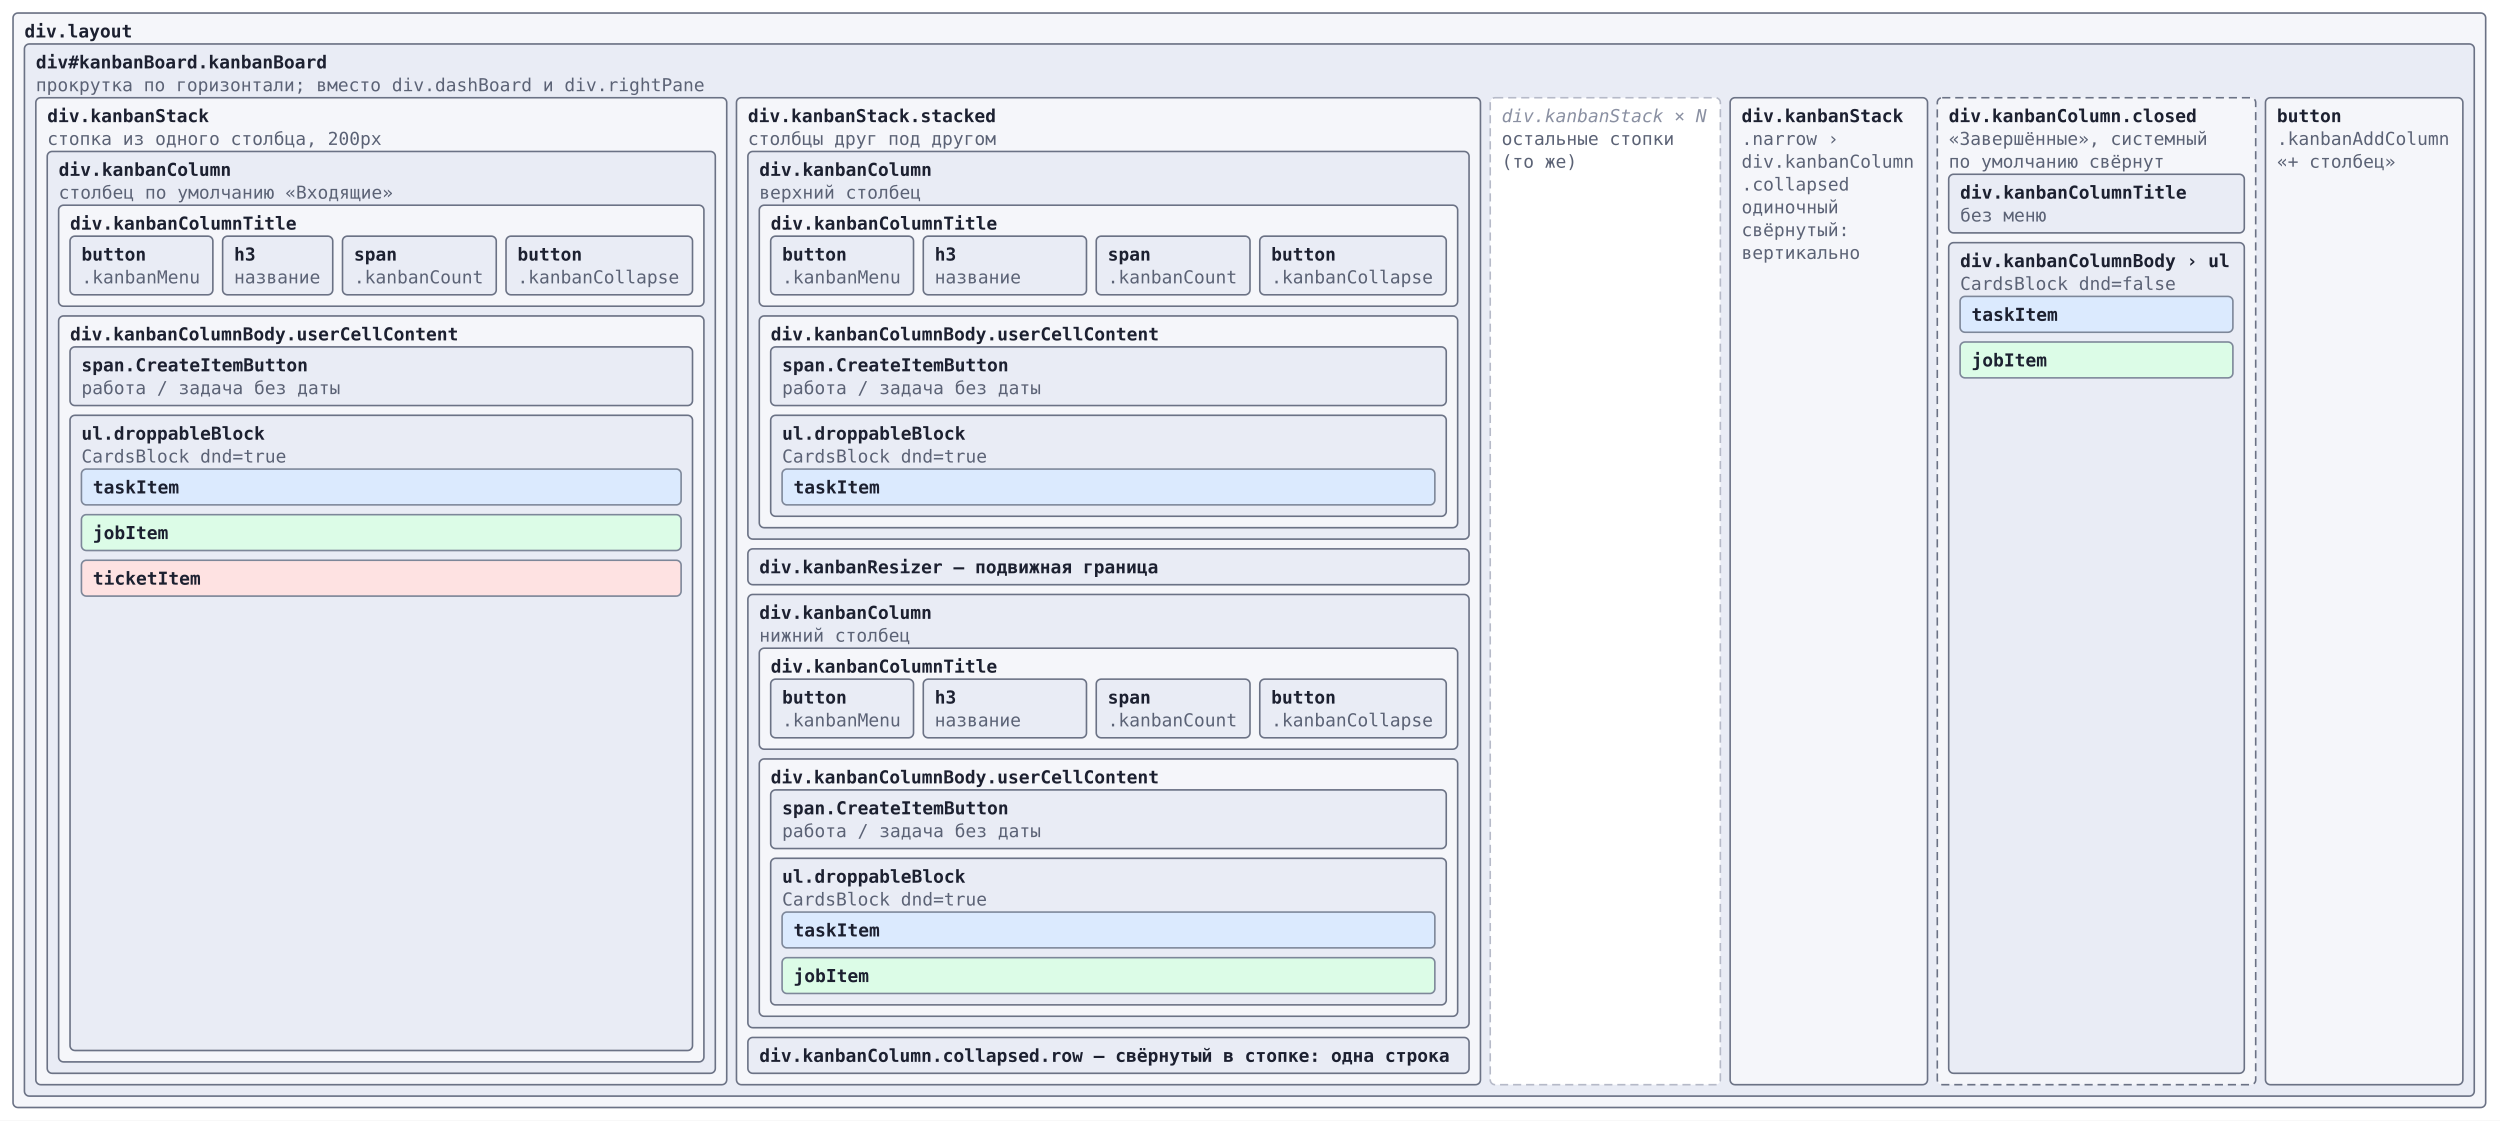
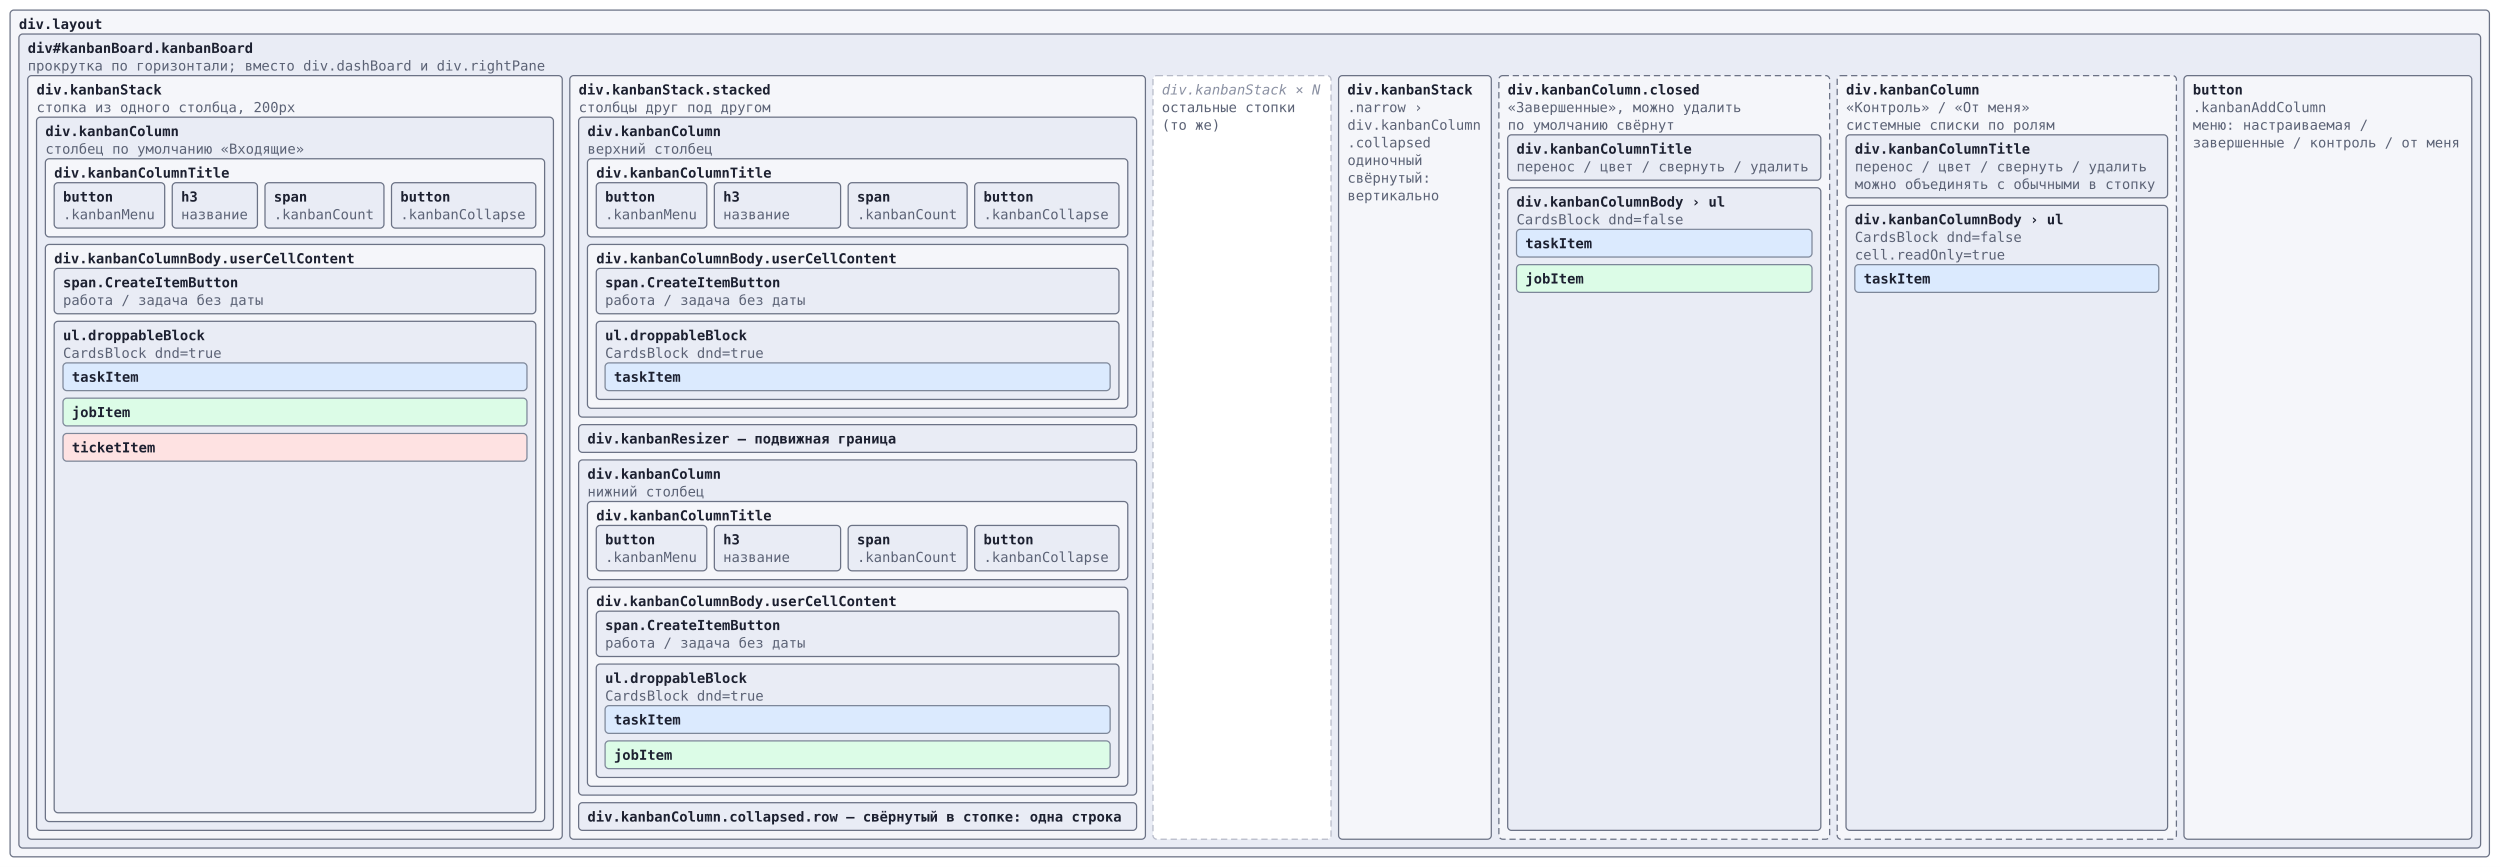
- <svg xmlns="http://www.w3.org/2000/svg" viewBox="0 0 1535 688" width="1535" height="688">
+ <svg xmlns="http://www.w3.org/2000/svg" viewBox="0 0 1984 688" width="1984" height="688">
  <style>text{font:11px Consolas,Menlo,'DejaVu Sans Mono',monospace;fill:#1c2030}.t{font-weight:bold}.n{fill:#5b6275}.g{fill:#8a90a2;font-style:italic}</style>
-   <rect width="1535" height="688" fill="#ffffff" />
-   <rect x="8" y="8" width="1518.2" height="672" rx="3" fill="#f5f6fa" stroke="#6b7285" />
+   <rect width="1984" height="688" fill="#ffffff" />
+   <rect x="8" y="8" width="1967.6" height="672" rx="3" fill="#f5f6fa" stroke="#6b7285" />
  <text x="15" y="23" class="t">div.layout</text>
-   <rect x="15" y="27" width="1504.2" height="646" rx="3" fill="#e9ecf5" stroke="#6b7285" />
+   <rect x="15" y="27" width="1953.6" height="646" rx="3" fill="#e9ecf5" stroke="#6b7285" />
  <text x="22" y="42" class="t">div#kanbanBoard.kanbanBoard</text>
  <text x="22" y="56" class="n">прокрутка по горизонтали; вместо div.dashBoard и div.rightPane</text>
  <rect x="22" y="60" width="424.2" height="606" rx="3" fill="#f5f6fa" stroke="#6b7285" />
  <text x="29" y="75" class="t">div.kanbanStack</text>
  <text x="29" y="89" class="n">стопка из одного столбца, 200px</text>
  <rect x="29" y="93" width="410.2" height="566" rx="3" fill="#e9ecf5" stroke="#6b7285" />
  <text x="36" y="108" class="t">div.kanbanColumn</text>
  <text x="36" y="122" class="n">столбец по умолчанию «Входящие»</text>
  <rect x="36" y="126" width="396.2" height="62" rx="3" fill="#f5f6fa" stroke="#6b7285" />
  <text x="43" y="141" class="t">div.kanbanColumnTitle</text>
  <rect x="43" y="145" width="87.7" height="36" rx="3" fill="#e9ecf5" stroke="#6b7285" />
  <text x="50" y="160" class="t">button</text>
  <text x="50" y="174" class="n">.kanbanMenu</text>
  <rect x="136.7" y="145" width="67.6" height="36" rx="3" fill="#e9ecf5" stroke="#6b7285" />
  <text x="143.7" y="160" class="t">h3</text>
  <text x="143.7" y="174" class="n">название</text>
  <rect x="210.3" y="145" width="94.4" height="36" rx="3" fill="#e9ecf5" stroke="#6b7285" />
  <text x="217.3" y="160" class="t">span</text>
  <text x="217.3" y="174" class="n">.kanbanCount</text>
  <rect x="310.7" y="145" width="114.5" height="36" rx="3" fill="#e9ecf5" stroke="#6b7285" />
  <text x="317.7" y="160" class="t">button</text>
  <text x="317.7" y="174" class="n">.kanbanCollapse</text>
  <rect x="36" y="194" width="396.2" height="458" rx="3" fill="#f5f6fa" stroke="#6b7285" />
  <text x="43" y="209" class="t">div.kanbanColumnBody.userCellContent</text>
  <rect x="43" y="213" width="382.2" height="36" rx="3" fill="#e9ecf5" stroke="#6b7285" />
  <text x="50" y="228" class="t">span.CreateItemButton</text>
  <text x="50" y="242" class="n">работа / задача без даты</text>
  <rect x="43" y="255" width="382.2" height="390" rx="3" fill="#e9ecf5" stroke="#6b7285" />
  <text x="50" y="270" class="t">ul.droppableBlock</text>
  <text x="50" y="284" class="n">CardsBlock dnd=true</text>
  <rect x="50" y="288" width="368.2" height="22" rx="3" fill="#dbeafe" stroke="#7d8799" />
  <text x="57" y="303" class="t">taskItem</text>
  <rect x="50" y="316" width="368.2" height="22" rx="3" fill="#dcfce7" stroke="#7d8799" />
  <text x="57" y="331" class="t">jobItem</text>
  <rect x="50" y="344" width="368.2" height="22" rx="3" fill="#fee2e2" stroke="#7d8799" />
  <text x="57" y="359" class="t">ticketItem</text>
  <rect x="452.2" y="60" width="456.8" height="606" rx="3" fill="#f5f6fa" stroke="#6b7285" />
  <text x="459.2" y="75" class="t">div.kanbanStack.stacked</text>
  <text x="459.2" y="89" class="n">столбцы друг под другом</text>
  <rect x="459.2" y="93" width="442.8" height="238" rx="3" fill="#e9ecf5" stroke="#6b7285" />
  <text x="466.2" y="108" class="t">div.kanbanColumn</text>
  <text x="466.2" y="122" class="n">верхний столбец</text>
  <rect x="466.2" y="126" width="428.8" height="62" rx="3" fill="#f5f6fa" stroke="#6b7285" />
  <text x="473.2" y="141" class="t">div.kanbanColumnTitle</text>
  <rect x="473.2" y="145" width="87.7" height="36" rx="3" fill="#e9ecf5" stroke="#6b7285" />
  <text x="480.2" y="160" class="t">button</text>
  <text x="480.2" y="174" class="n">.kanbanMenu</text>
  <rect x="566.9" y="145" width="100.2" height="36" rx="3" fill="#e9ecf5" stroke="#6b7285" />
  <text x="573.9" y="160" class="t">h3</text>
  <text x="573.9" y="174" class="n">название</text>
  <rect x="673.1" y="145" width="94.4" height="36" rx="3" fill="#e9ecf5" stroke="#6b7285" />
  <text x="680.1" y="160" class="t">span</text>
  <text x="680.1" y="174" class="n">.kanbanCount</text>
  <rect x="773.5" y="145" width="114.5" height="36" rx="3" fill="#e9ecf5" stroke="#6b7285" />
  <text x="780.5" y="160" class="t">button</text>
  <text x="780.5" y="174" class="n">.kanbanCollapse</text>
  <rect x="466.2" y="194" width="428.8" height="130" rx="3" fill="#f5f6fa" stroke="#6b7285" />
  <text x="473.2" y="209" class="t">div.kanbanColumnBody.userCellContent</text>
  <rect x="473.2" y="213" width="414.8" height="36" rx="3" fill="#e9ecf5" stroke="#6b7285" />
  <text x="480.2" y="228" class="t">span.CreateItemButton</text>
  <text x="480.2" y="242" class="n">работа / задача без даты</text>
  <rect x="473.2" y="255" width="414.8" height="62" rx="3" fill="#e9ecf5" stroke="#6b7285" />
  <text x="480.2" y="270" class="t">ul.droppableBlock</text>
  <text x="480.2" y="284" class="n">CardsBlock dnd=true</text>
  <rect x="480.2" y="288" width="400.8" height="22" rx="3" fill="#dbeafe" stroke="#7d8799" />
  <text x="487.2" y="303" class="t">taskItem</text>
  <rect x="459.2" y="337" width="442.8" height="22" rx="3" fill="#e9ecf5" stroke="#6b7285" />
  <text x="466.2" y="352" class="t">div.kanbanResizer — подвижная граница</text>
  <rect x="459.2" y="365" width="442.8" height="266" rx="3" fill="#e9ecf5" stroke="#6b7285" />
  <text x="466.2" y="380" class="t">div.kanbanColumn</text>
  <text x="466.2" y="394" class="n">нижний столбец</text>
  <rect x="466.2" y="398" width="428.8" height="62" rx="3" fill="#f5f6fa" stroke="#6b7285" />
  <text x="473.2" y="413" class="t">div.kanbanColumnTitle</text>
  <rect x="473.2" y="417" width="87.7" height="36" rx="3" fill="#e9ecf5" stroke="#6b7285" />
  <text x="480.2" y="432" class="t">button</text>
  <text x="480.2" y="446" class="n">.kanbanMenu</text>
  <rect x="566.9" y="417" width="100.2" height="36" rx="3" fill="#e9ecf5" stroke="#6b7285" />
  <text x="573.9" y="432" class="t">h3</text>
  <text x="573.9" y="446" class="n">название</text>
  <rect x="673.1" y="417" width="94.4" height="36" rx="3" fill="#e9ecf5" stroke="#6b7285" />
  <text x="680.1" y="432" class="t">span</text>
  <text x="680.1" y="446" class="n">.kanbanCount</text>
  <rect x="773.5" y="417" width="114.5" height="36" rx="3" fill="#e9ecf5" stroke="#6b7285" />
  <text x="780.5" y="432" class="t">button</text>
  <text x="780.5" y="446" class="n">.kanbanCollapse</text>
  <rect x="466.2" y="466" width="428.8" height="158" rx="3" fill="#f5f6fa" stroke="#6b7285" />
  <text x="473.2" y="481" class="t">div.kanbanColumnBody.userCellContent</text>
  <rect x="473.2" y="485" width="414.8" height="36" rx="3" fill="#e9ecf5" stroke="#6b7285" />
  <text x="480.2" y="500" class="t">span.CreateItemButton</text>
  <text x="480.2" y="514" class="n">работа / задача без даты</text>
  <rect x="473.2" y="527" width="414.8" height="90" rx="3" fill="#e9ecf5" stroke="#6b7285" />
  <text x="480.2" y="542" class="t">ul.droppableBlock</text>
  <text x="480.2" y="556" class="n">CardsBlock dnd=true</text>
  <rect x="480.2" y="560" width="400.8" height="22" rx="3" fill="#dbeafe" stroke="#7d8799" />
  <text x="487.2" y="575" class="t">taskItem</text>
  <rect x="480.2" y="588" width="400.8" height="22" rx="3" fill="#dcfce7" stroke="#7d8799" />
  <text x="487.2" y="603" class="t">jobItem</text>
  <rect x="459.2" y="637" width="442.8" height="22" rx="3" fill="#e9ecf5" stroke="#6b7285" />
  <text x="466.2" y="652" class="t">div.kanbanColumn.collapsed.row — свёрнутый в стопке: одна строка</text>
  <rect x="915" y="60" width="141.3" height="606" rx="3" fill="#ffffff" stroke="#b6bac8" stroke-dasharray="5 3" />
  <text x="922" y="75" class="g">div.kanbanStack × N</text>
  <text x="922" y="89" class="n">остальные стопки</text>
  <text x="922" y="103" class="n">(то же)</text>
  <rect x="1062.3" y="60" width="121.2" height="606" rx="3" fill="#f5f6fa" stroke="#6b7285" />
  <text x="1069.3" y="75" class="t">div.kanbanStack</text>
  <text x="1069.3" y="89" class="n">.narrow ›</text>
  <text x="1069.3" y="103" class="n">div.kanbanColumn</text>
  <text x="1069.3" y="117" class="n">.collapsed</text>
  <text x="1069.3" y="131" class="n">одиночный</text>
  <text x="1069.3" y="145" class="n">свёрнутый:</text>
  <text x="1069.3" y="159" class="n">вертикально</text>
-   <rect x="1189.5" y="60" width="195.5" height="606" rx="3" fill="#f5f6fa" stroke="#6b7285" stroke-dasharray="5 3" />
+   <rect x="1189.5" y="60" width="262.5" height="606" rx="3" fill="#f5f6fa" stroke="#6b7285" stroke-dasharray="5 3" />
  <text x="1196.5" y="75" class="t">div.kanbanColumn.closed</text>
-   <text x="1196.5" y="89" class="n">«Завершённые», системный</text>
+   <text x="1196.5" y="89" class="n">«Завершенные», можно удалить</text>
  <text x="1196.5" y="103" class="n">по умолчанию свёрнут</text>
-   <rect x="1196.5" y="107" width="181.5" height="36" rx="3" fill="#e9ecf5" stroke="#6b7285" />
+   <rect x="1196.5" y="107" width="248.5" height="36" rx="3" fill="#e9ecf5" stroke="#6b7285" />
  <text x="1203.5" y="122" class="t">div.kanbanColumnTitle</text>
-   <text x="1203.5" y="136" class="n">без меню</text>
-   <rect x="1196.5" y="149" width="181.5" height="510" rx="3" fill="#e9ecf5" stroke="#6b7285" />
+   <text x="1203.5" y="136" class="n">перенос / цвет / свернуть / удалить</text>
+   <rect x="1196.5" y="149" width="248.5" height="510" rx="3" fill="#e9ecf5" stroke="#6b7285" />
  <text x="1203.5" y="164" class="t">div.kanbanColumnBody › ul</text>
  <text x="1203.5" y="178" class="n">CardsBlock dnd=false</text>
-   <rect x="1203.5" y="182" width="167.5" height="22" rx="3" fill="#dbeafe" stroke="#7d8799" />
+   <rect x="1203.5" y="182" width="234.5" height="22" rx="3" fill="#dbeafe" stroke="#7d8799" />
  <text x="1210.5" y="197" class="t">taskItem</text>
-   <rect x="1203.5" y="210" width="167.5" height="22" rx="3" fill="#dcfce7" stroke="#7d8799" />
+   <rect x="1203.5" y="210" width="234.5" height="22" rx="3" fill="#dcfce7" stroke="#7d8799" />
  <text x="1210.5" y="225" class="t">jobItem</text>
-   <rect x="1391" y="60" width="121.2" height="606" rx="3" fill="#f5f6fa" stroke="#6b7285" />
-   <text x="1398" y="75" class="t">button</text>
-   <text x="1398" y="89" class="n">.kanbanAddColumn</text>
-   <text x="1398" y="103" class="n">«+ столбец»</text>
+   <rect x="1458" y="60" width="269.2" height="606" rx="3" fill="#f5f6fa" stroke="#6b7285" stroke-dasharray="5 3" />
+   <text x="1465" y="75" class="t">div.kanbanColumn</text>
+   <text x="1465" y="89" class="n">«Контроль» / «От меня»</text>
+   <text x="1465" y="103" class="n">системные списки по ролям</text>
+   <rect x="1465" y="107" width="255.2" height="50" rx="3" fill="#e9ecf5" stroke="#6b7285" />
+   <text x="1472" y="122" class="t">div.kanbanColumnTitle</text>
+   <text x="1472" y="136" class="n">перенос / цвет / свернуть / удалить</text>
+   <text x="1472" y="150" class="n">можно объединять с обычными в стопку</text>
+   <rect x="1465" y="163" width="255.2" height="496" rx="3" fill="#e9ecf5" stroke="#6b7285" />
+   <text x="1472" y="178" class="t">div.kanbanColumnBody › ul</text>
+   <text x="1472" y="192" class="n">CardsBlock dnd=false</text>
+   <text x="1472" y="206" class="n">cell.readOnly=true</text>
+   <rect x="1472" y="210" width="241.2" height="22" rx="3" fill="#dbeafe" stroke="#7d8799" />
+   <text x="1479" y="225" class="t">taskItem</text>
+   <rect x="1733.2" y="60" width="228.4" height="606" rx="3" fill="#f5f6fa" stroke="#6b7285" />
+   <text x="1740.2" y="75" class="t">button</text>
+   <text x="1740.2" y="89" class="n">.kanbanAddColumn</text>
+   <text x="1740.2" y="103" class="n">меню: настраиваемая /</text>
+   <text x="1740.2" y="117" class="n">завершенные / контроль / от меня</text>
</svg>
